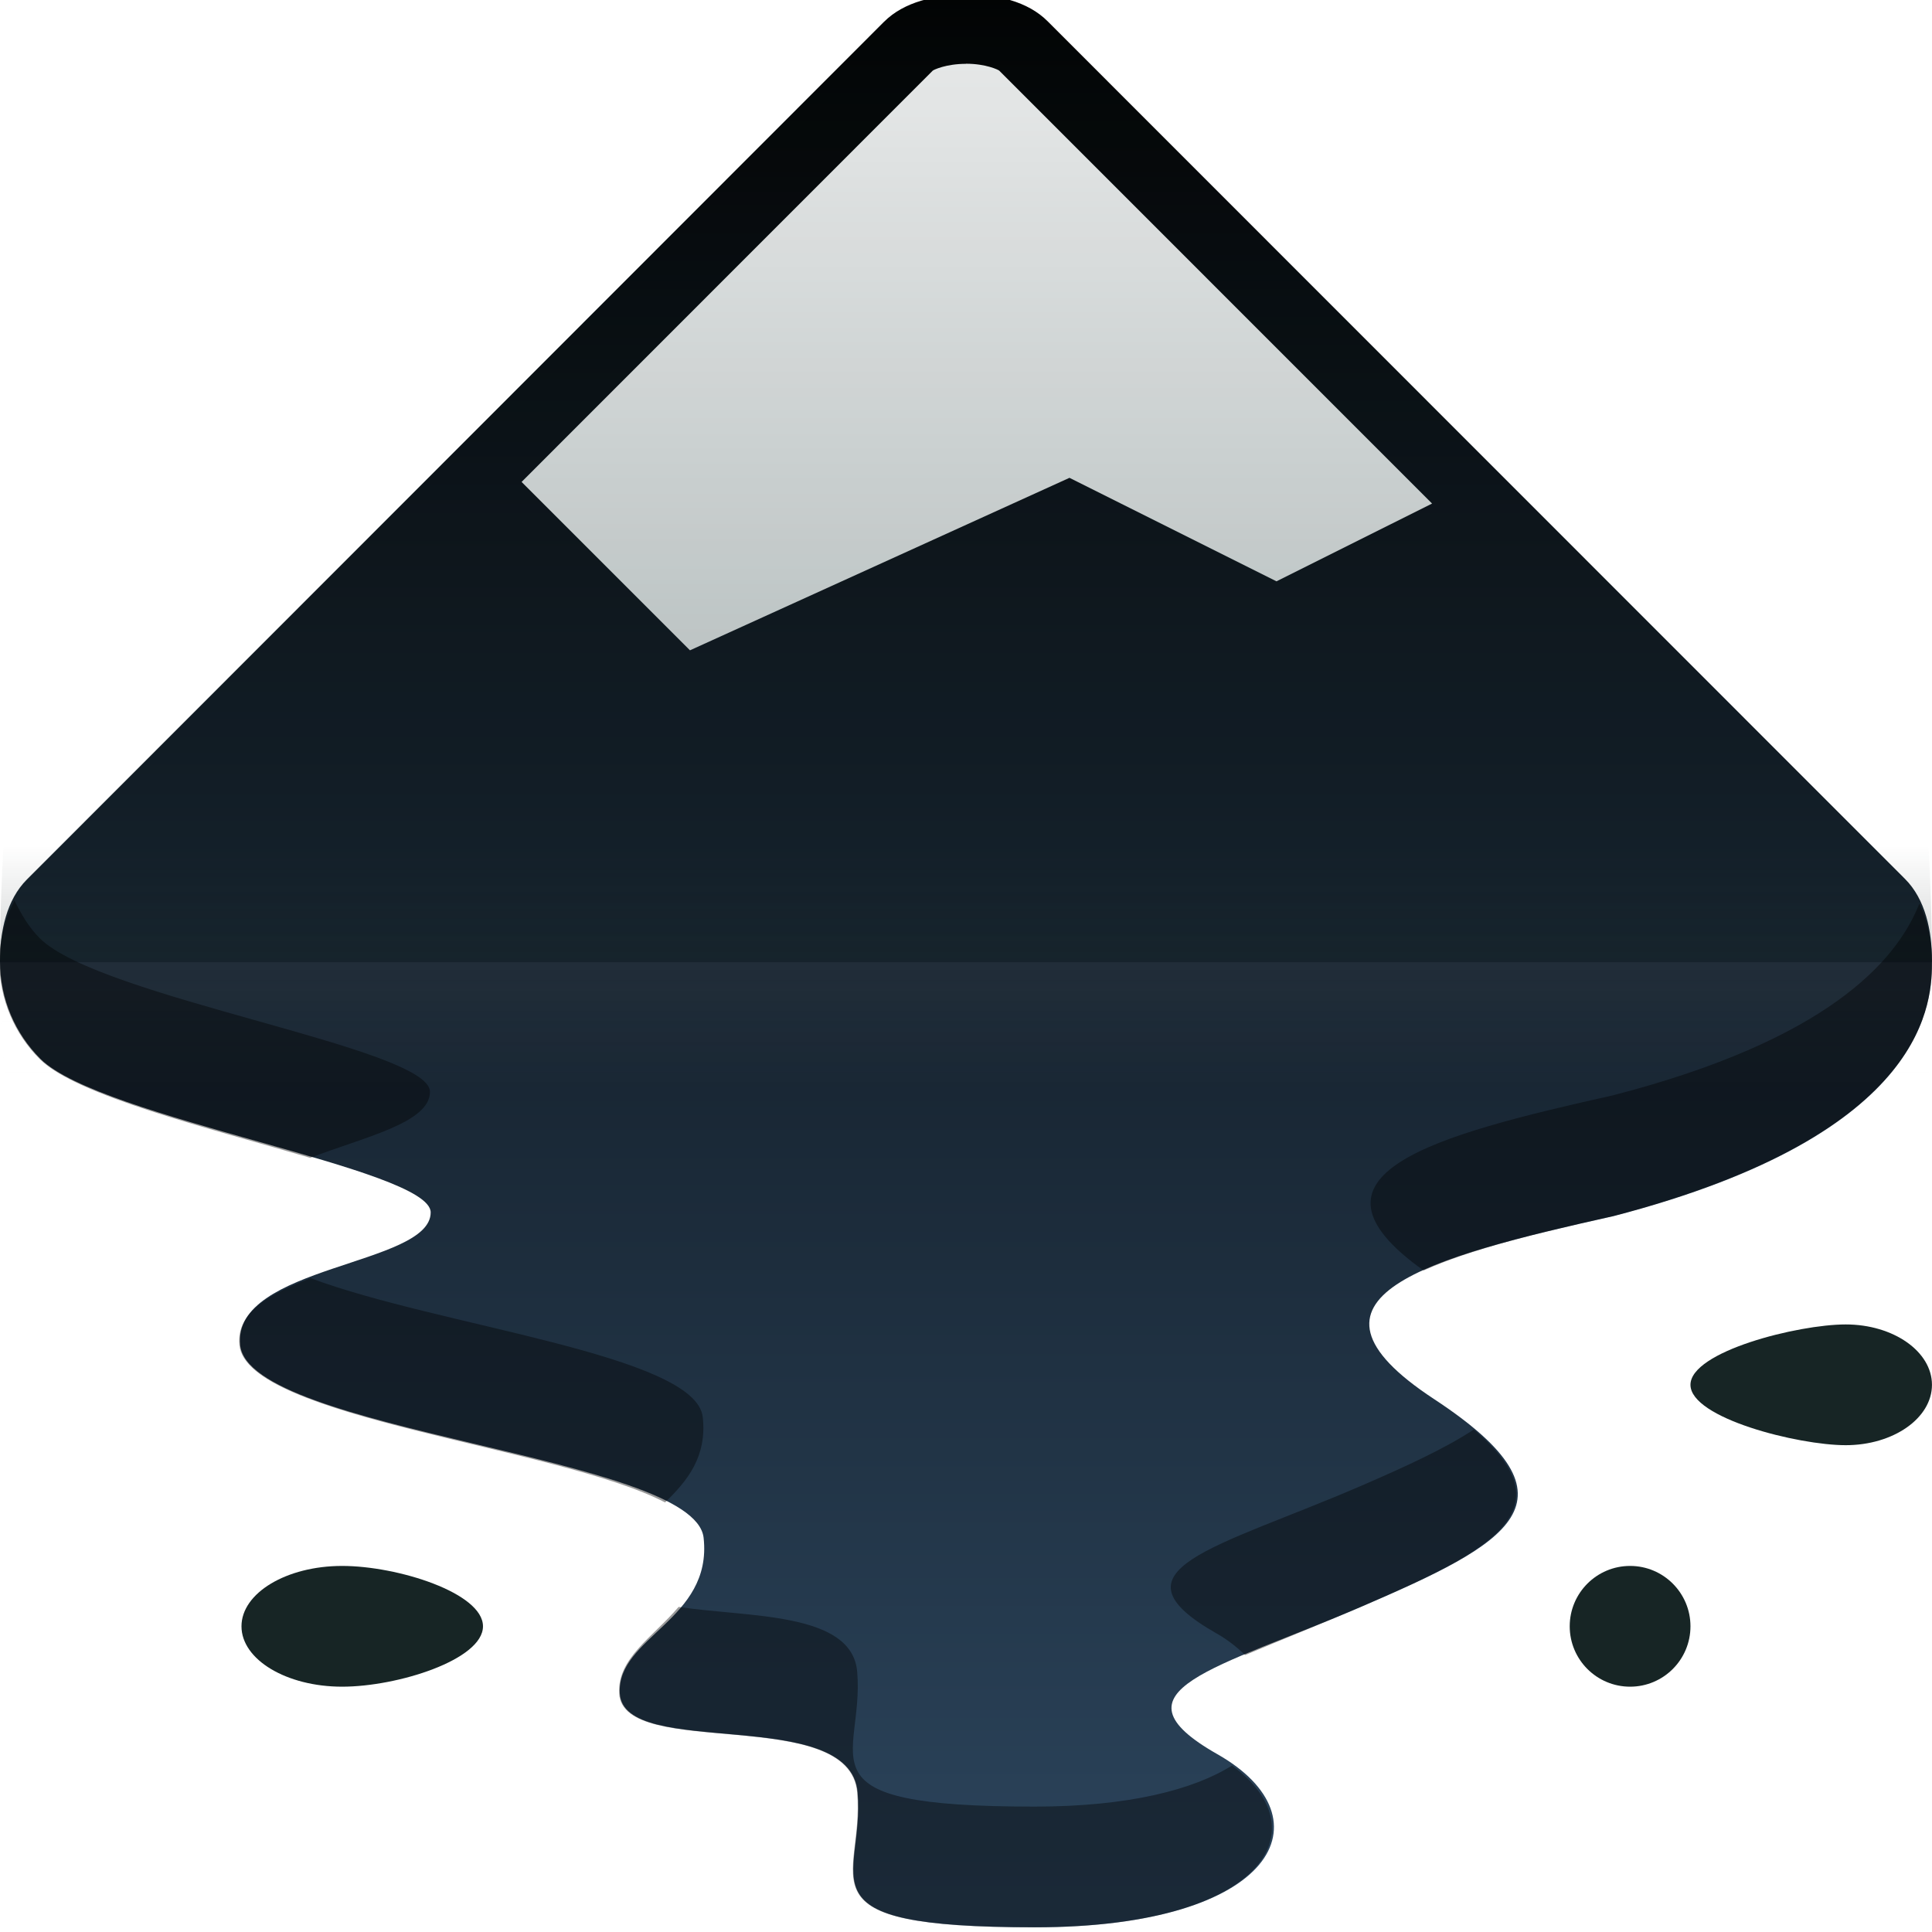
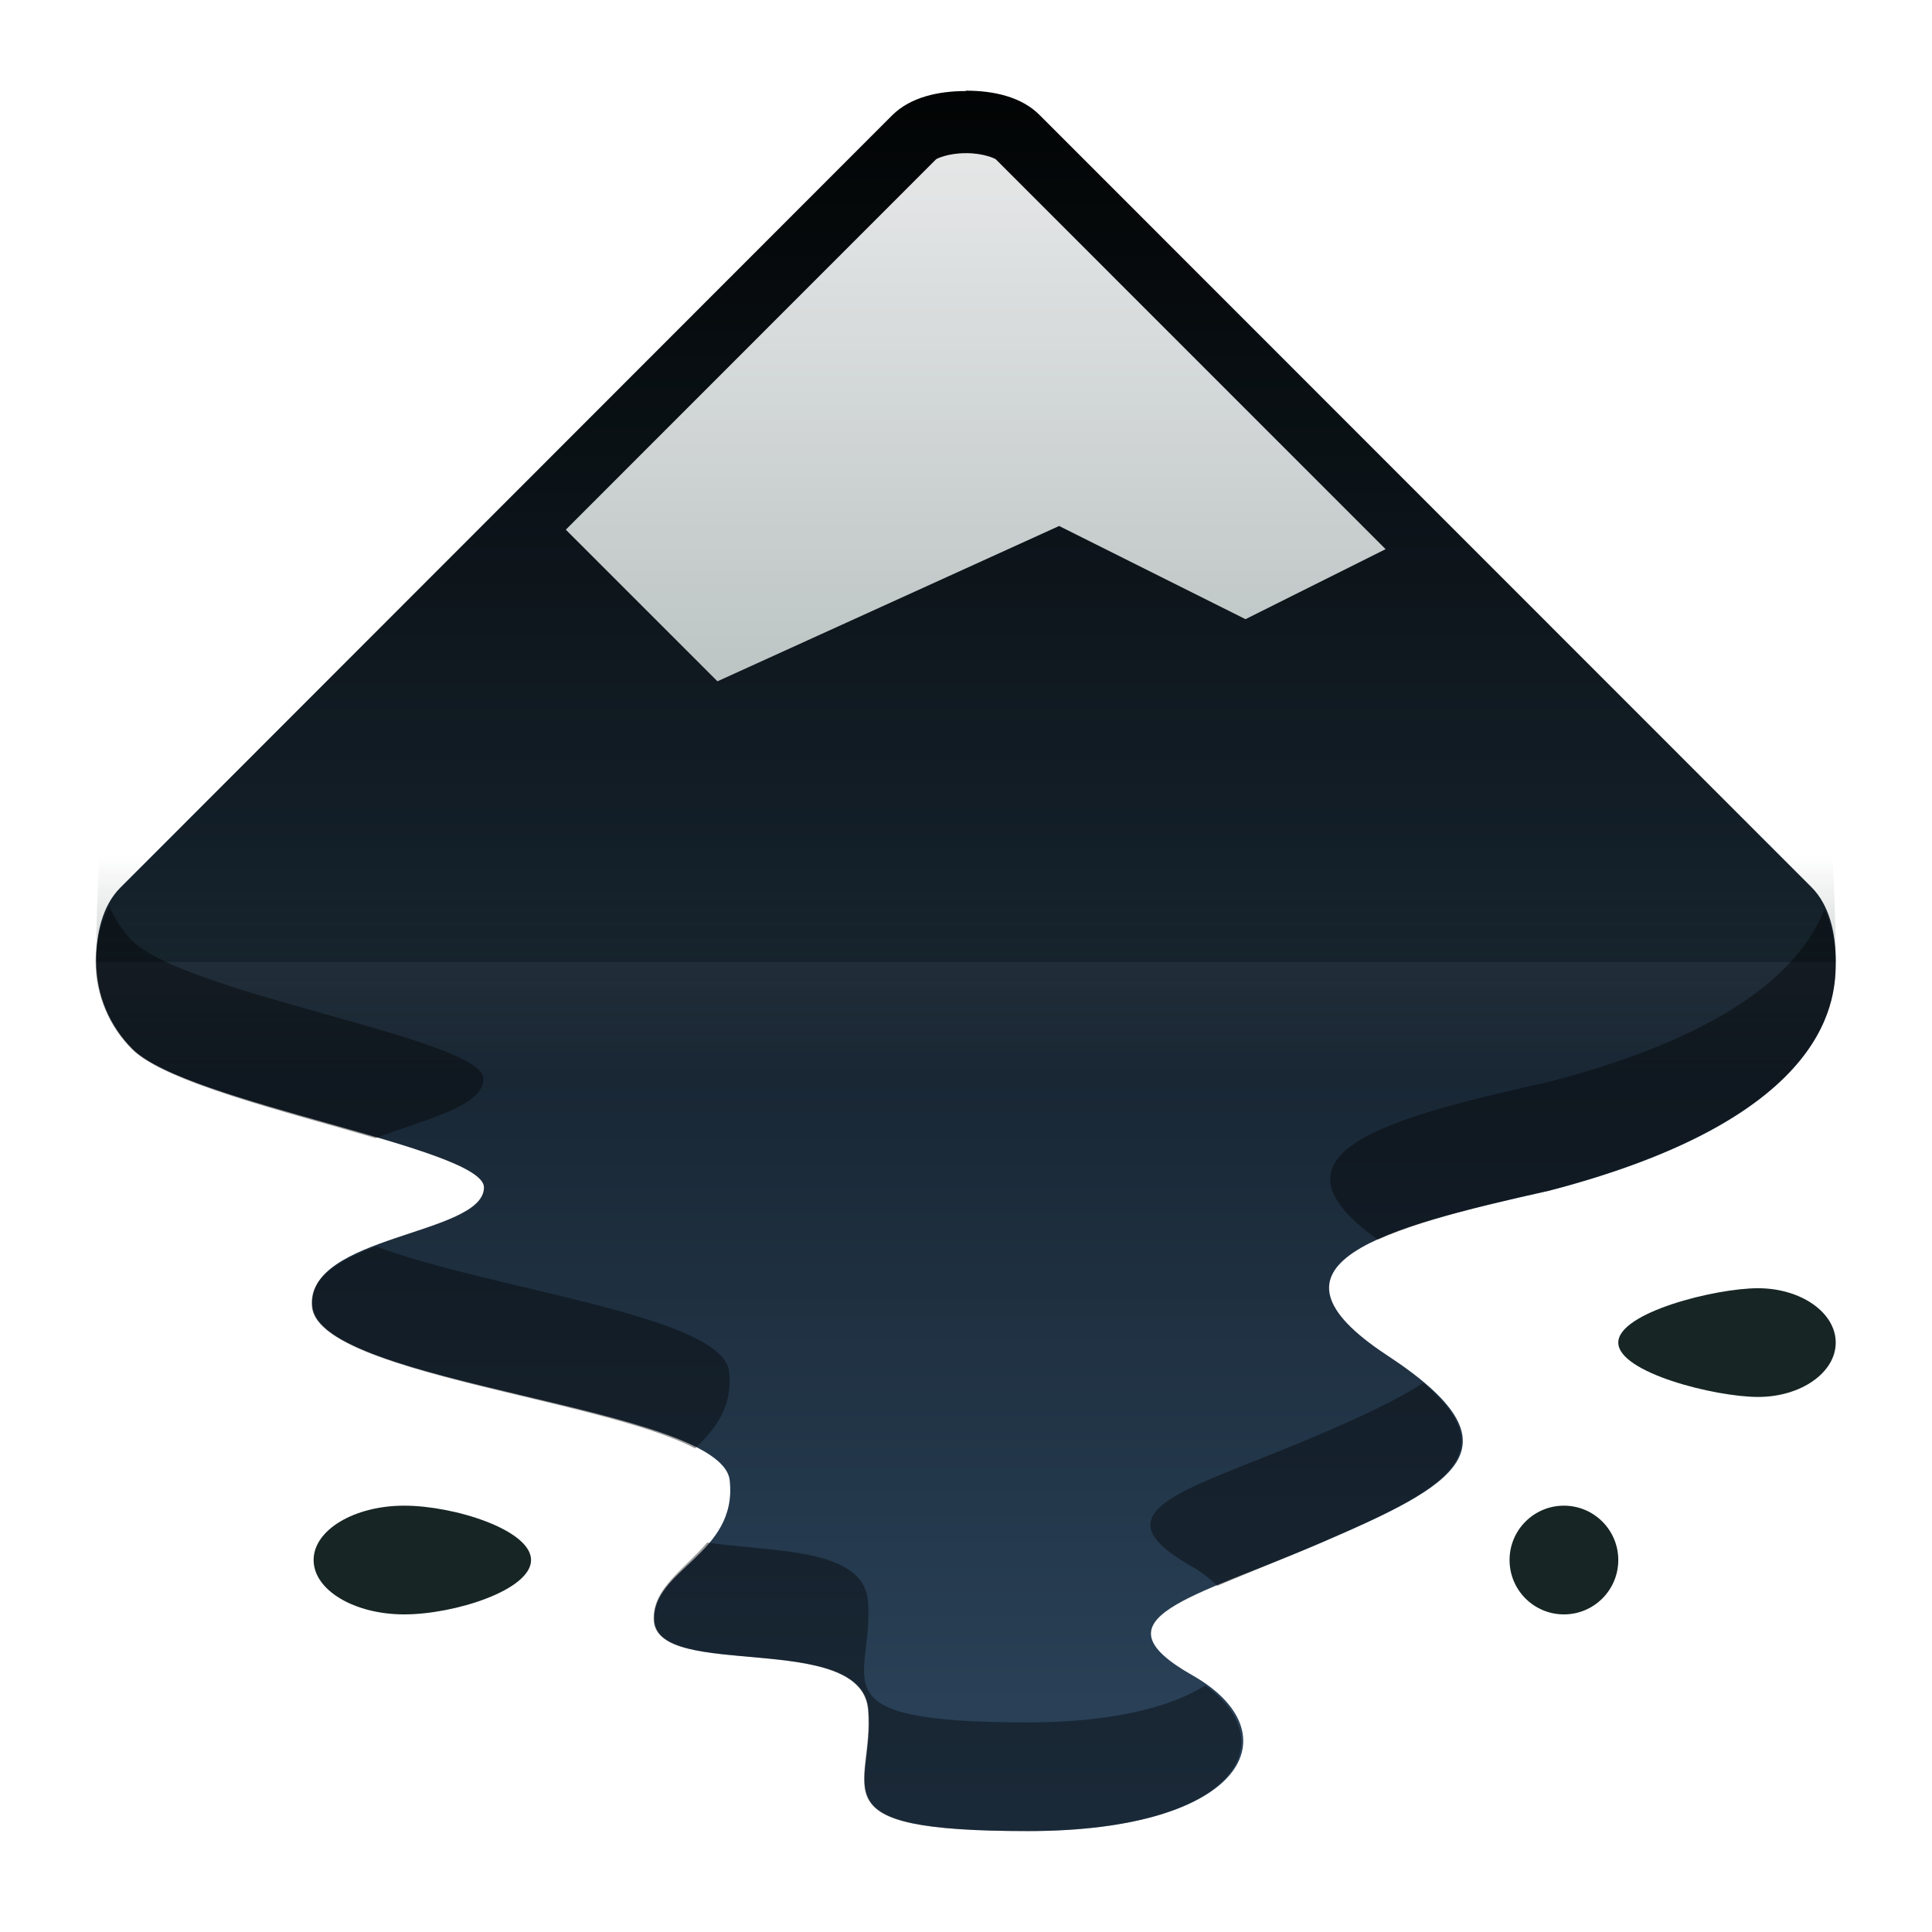
<svg xmlns="http://www.w3.org/2000/svg" id="svg2" height="16" width="16" version="1.1" viewBox="0 0 16 16">
  <defs id="defs4">
-     <linearGradient id="linearGradient13617-4" y2="1048.4" gradientUnits="userSpaceOnUse" x2="35" y1="992.36" x1="35">
+     <linearGradient id="linearGradient13617-4" y2="1048.4" gradientUnits="userSpaceOnUse" x2="35" y1="992.36" x1="35" gradientTransform="matrix(0.9004037,0,0,0.9004037,3.186223,101.6242)">
      <stop id="stop13613" stop-color="#172525" offset="0" style="stop-color:#000000;stop-opacity:1;" />
      <stop id="stop13615" stop-color="#375a7d" offset="1" style="stop-color:#2c455d;stop-opacity:1;" />
    </linearGradient>
-     <linearGradient id="linearGradient13625-3" y2="1011.4" gradientUnits="userSpaceOnUse" x2="36" y1="994.36" x1="36">
+     <linearGradient id="linearGradient13625-3" y2="1011.4" gradientUnits="userSpaceOnUse" x2="36" y1="994.36" x1="36" gradientTransform="matrix(0.9004037,0,0,0.9004037,3.186223,101.6242)">
      <stop id="stop13621" stop-color="#fcfcfc" offset="0" />
      <stop id="stop13623" stop-color="#cfd5d5" offset="1" />
    </linearGradient>
-     <linearGradient id="linearGradient13702" y2="1019.4" gradientUnits="userSpaceOnUse" x2="13" gradientTransform="matrix(1 0 0 3.5 0 -2550.9)" y1="1020.4" x1="13">
+     <linearGradient id="linearGradient13702" y2="1019.4" gradientUnits="userSpaceOnUse" x2="13" gradientTransform="matrix(0.9004037,0,0,3.151413,3.186223,-2195.216)" y1="1020.4" x1="13">
      <stop id="stop13580" stop-color="#172525" offset="0" />
      <stop id="stop13582" stop-color="#172525" stop-opacity="0" offset="1" />
    </linearGradient>
-     <linearGradient id="linearGradient13704" y2="1021.4" gradientUnits="userSpaceOnUse" x2="11" gradientTransform="matrix(1 0 0 3.5 0 -2550.9)" y1="1020.4" x1="11">
+     <linearGradient id="linearGradient13704" y2="1021.4" gradientUnits="userSpaceOnUse" x2="11" gradientTransform="matrix(0.9004037,0,0,3.151413,3.186223,-2195.216)" y1="1020.4" x1="11">
      <stop id="stop13572" stop-color="#fcfcfc" offset="0" />
      <stop id="stop13574" stop-color="#fcfcfc" stop-opacity="0" offset="1" />
    </linearGradient>
  </defs>
  <g id="layer1" transform="translate(0 -1036.4)">
    <g id="g13627-7" transform="matrix(.28571 0 0 .28571 -1.1429 752.83)">
-       <path id="path13890" style="color:#000000;isolation:auto;mix-blend-mode:normal;solid-color:#000000;color-rendering:auto;image-rendering:auto;shape-rendering:auto" d="m 32,992.36 c -0.878,-2e-4 -1.786,0.193 -2.377,0.783 l -24.842,24.86 c -0.589,0.589 -0.78,1.495 -0.781,2.371 0,1.105 0.448,2.104 1.172,2.828 1.738,1.738 11.312,3.167 11.312,4.451 0,1.546 -5.755,1.528 -5.523,3.844 0.252,2.525 13.168,3.2 13.434,5.586 0.265,2.386 -2.518,2.873 -2.43,4.508 0.105,1.944 6.674,0.31 6.894,2.873 0.221,2.563 -1.859,3.91 5.141,3.91 7,0 8.559,-3.159 5.289,-5.016 -3.27,-1.856 -0.001,-2.475 4.197,-4.287 4.198,-1.812 6.586,-3.049 2.078,-6.01 -4.508,-2.961 -0.133,-4.109 5.215,-5.303 9.221,-2.4 9.221,-6.3 9.221,-7.4 -9.79e-4,-0.876 -0.192,-1.782 -0.781,-2.371 l -24.842,-24.85 c -0.591,-0.6 -1.499,-0.79 -2.377,-0.79 z" fill="url(#linearGradient13617-4)" />
-       <g fill="#172525" id="g1">
-         <path id="path13888" style="color-rendering:auto;color:#000000;isolation:auto;mix-blend-mode:normal;shape-rendering:auto;solid-color:#000000;image-rendering:auto" d="m57.5 1030.9c-1.381 0-4.5 0.783-4.5 1.75-0 0.967 3.119 1.75 4.5 1.75s2.5-0.783 2.5-1.75c0-0.967-1.119-1.75-2.5-1.75z" />
-         <path id="path13886" style="color-rendering:auto;color:#000000;isolation:auto;mix-blend-mode:normal;shape-rendering:auto;solid-color:#000000;image-rendering:auto" d="m13.917 1037.9c-1.611 0-2.917 0.783-2.917 1.75-0 0.967 1.306 1.75 2.917 1.75 1.611 0 4.083-0.783 4.083-1.75 0-0.967-2.473-1.75-4.083-1.75z" />
-         <path id="path13349-1-01-62" style="color-rendering:auto;color:#000000;isolation:auto;mix-blend-mode:normal;shape-rendering:auto;solid-color:#000000;image-rendering:auto" d="m51.25 1037.9a1.75 1.75 0 0 0 -1.75 1.75 1.75 1.75 0 0 0 1.75 1.75 1.75 1.75 0 0 0 1.75 -1.75 1.75 1.75 0 0 0 -1.75 -1.75z" />
+       <path id="path13890" style="color:#000000;isolation:auto;mix-blend-mode:normal;solid-color:#000000;fill:url(#linearGradient13617-4);stroke-width:0.9;color-rendering:auto;image-rendering:auto;shape-rendering:auto" d="m 31.999,995.149 c -0.791,-1.8e-4 -1.608,0.173 -2.14,0.705 L 7.491,1018.238 c -0.53,0.53 -0.703,1.346 -0.703,2.135 0,0.995 0.403,1.895 1.055,2.546 1.565,1.565 10.185,2.852 10.185,4.008 0,1.391 -5.182,1.376 -4.973,3.461 0.227,2.273 11.857,2.881 12.096,5.03 0.239,2.149 -2.267,2.587 -2.188,4.059 0.095,1.75 6.009,0.279 6.208,2.587 0.199,2.308 -1.674,3.521 4.629,3.521 6.303,0 7.707,-2.845 4.762,-4.516 -2.945,-1.671 -0.001,-2.229 3.779,-3.86 3.78,-1.632 5.93,-2.745 1.871,-5.411 -4.059,-2.666 -0.119,-3.7 4.695,-4.774 8.303,-2.161 8.303,-5.673 8.303,-6.663 -8.82e-4,-0.789 -0.173,-1.605 -0.703,-2.135 L 34.139,995.849 c -0.532,-0.54 -1.35,-0.711 -2.14,-0.711 z" fill="url(#linearGradient13617-4)" />
+       <g fill="#172525" id="g1" transform="matrix(0.9004037,0,0,0.9004037,3.186223,101.6242)">
+         <path id="path13888" style="color:#000000;isolation:auto;mix-blend-mode:normal;solid-color:#000000;color-rendering:auto;image-rendering:auto;shape-rendering:auto" d="m 57.5,1030.9 c -1.381,0 -4.5,0.783 -4.5,1.75 -6e-6,0.967 3.119,1.75 4.5,1.75 1.381,0 2.5,-0.783 2.5,-1.75 6e-6,-0.967 -1.119,-1.75 -2.5,-1.75 z" />
+         <path id="path13886" style="color:#000000;isolation:auto;mix-blend-mode:normal;solid-color:#000000;color-rendering:auto;image-rendering:auto;shape-rendering:auto" d="m 13.917,1037.9 c -1.611,0 -2.917,0.783 -2.917,1.75 -7e-6,0.967 1.306,1.75 2.917,1.75 1.611,0 4.083,-0.783 4.083,-1.75 7e-6,-0.967 -2.473,-1.75 -4.083,-1.75 z" />
+         <path id="path13349-1-01-62" style="color:#000000;isolation:auto;mix-blend-mode:normal;solid-color:#000000;color-rendering:auto;image-rendering:auto;shape-rendering:auto" d="m 51.25,1037.9 a 1.75,1.75 0 0 0 -1.75,1.75 1.75,1.75 0 0 0 1.75,1.75 1.75,1.75 0 0 0 1.75,-1.75 1.75,1.75 0 0 0 -1.75,-1.75 z" />
      </g>
-       <path id="path13349-1-0-4" style="color-rendering:auto;color:#000000;isolation:auto;mix-blend-mode:normal;shape-rendering:auto;solid-color:#000000;image-rendering:auto" d="m32 994.36c-0.585-0-0.943 0.177-0.963 0.197l-11.918 11.922 4.881 4.881 11-5 6 3 4.51-2.254-12.547-12.549c-0.02-0.02-0.378-0.2-0.963-0.2z" fill="url(#linearGradient13625-3)" />
-       <path id="path13349-1-01-2-5" opacity=".1" style="color-rendering:auto;color:#000000;isolation:auto;mix-blend-mode:normal;shape-rendering:auto;solid-color:#000000;image-rendering:auto" d="m32 4c-0.878-0-1.786 0.193-2.377 0.783l-24.842 24.846c-0.589 0.589-0.78 1.495-0.781 2.371h56c-0.001-0.876-0.192-1.782-0.781-2.371l-24.842-24.846c-0.591-0.591-1.499-0.783-2.377-0.783z" transform="translate(0 988.36)" fill="#172525" />
-       <path id="rect13566-5" opacity="0.2" style="color:#000000;isolation:auto;mix-blend-mode:normal;solid-color:#000000;color-rendering:auto;image-rendering:auto;shape-rendering:auto" d="m 4.109,1016.9 c -0.069,1.142 -0.109,2.32 -0.109,3.5 h 56 c -3.77e-4,-1.18 -0.041,-2.358 -0.109,-3.5 h -55.781 z" fill="url(#linearGradient13702)" />
-       <path id="rect13568-0" opacity="0.05" style="color:#000000;isolation:auto;mix-blend-mode:normal;solid-color:#000000;color-rendering:auto;image-rendering:auto;shape-rendering:auto" d="m 4,1020.4 c 0,1.216 0.059,2.375 0.143,3.5 h 55.762 c 0.076,-1.457 0.096,-2.718 0.096,-3.5 H 39.604 4 Z" fill="url(#linearGradient13704)" />
-       <path id="path13890-9" opacity=".4" style="color-rendering:auto;color:#000000;isolation:auto;mix-blend-mode:normal;shape-rendering:auto;solid-color:#000000;image-rendering:auto;fill:#000000;fill-opacity:1" d="m517.12 285.5c-0.078 0.152-0.125 0.324-0.125 0.504 0 0.316 0.127 0.602 0.334 0.809 0.303 0.303 1.4 0.571 2.24 0.818 0.453-0.174 0.992-0.29 0.992-0.547 0-0.367-2.736-0.775-3.232-1.272-0.089-0.089-0.153-0.198-0.209-0.312zm15.771 0.037c-0.192 0.474-0.766 1.12-2.531 1.576-1.486 0.332-2.69 0.655-1.57 1.451 0.377-0.172 0.945-0.312 1.57-0.451 2.64-0.69 2.64-1.8 2.64-2.12-0-0.165-0.039-0.323-0.104-0.467zm-13.316 3.09c-0.328 0.125-0.62 0.276-0.592 0.555 0.06 0.605 2.64 0.841 3.525 1.303 0.18-0.175 0.349-0.376 0.312-0.707-0.057-0.517-2.185-0.752-3.246-1.15zm9.631 1.254c-0.23 0.152-0.548 0.3-0.93 0.465-1.199 0.518-2.134 0.694-1.199 1.225 0.097 0.055 0.169 0.116 0.236 0.178 0.273-0.116 0.591-0.242 0.963-0.402 1.072-0.463 1.72-0.796 0.93-1.465zm-6.586 1.469c-0.212 0.25-0.508 0.424-0.492 0.717 0.03 0.555 1.908 0.088 1.971 0.82 0.063 0.732-0.531 1.117 1.469 1.117 1.891 0 2.375-0.804 1.635-1.34-0.317 0.199-0.854 0.34-1.635 0.34-2 0-1.406-0.385-1.469-1.117-0.043-0.499-0.909-0.449-1.478-0.537z" transform="matrix(3.5 0 0 3.5 -1805.5 19.362)" fill="#172525" />
+       <path id="path13349-1-0-4" style="color:#000000;isolation:auto;mix-blend-mode:normal;solid-color:#000000;fill:url(#linearGradient13625-3);stroke-width:0.9;color-rendering:auto;image-rendering:auto;shape-rendering:auto" d="m 31.999,996.95 c -0.527,-9e-5 -0.849,0.16 -0.867,0.178 l -10.731,10.735 4.395,4.395 9.904,-4.502 5.402,2.701 4.061,-2.029 -11.297,-11.299 c -0.018,-0.018 -0.34,-0.18 -0.867,-0.18 z" fill="url(#linearGradient13625-3)" />
+       <path id="path13349-1-01-2-5" opacity="0.1" style="color:#000000;isolation:auto;mix-blend-mode:normal;solid-color:#000000;stroke-width:0.9;color-rendering:auto;image-rendering:auto;shape-rendering:auto" d="m 31.999,995.149 c -0.791,-1.8e-4 -1.608,0.173 -2.14,0.705 L 7.491,1018.226 c -0.53,0.53 -0.702,1.346 -0.703,2.135 H 57.21 c -8.82e-4,-0.789 -0.173,-1.605 -0.703,-2.135 L 34.139,995.854 c -0.532,-0.532 -1.35,-0.705 -2.14,-0.705 z" fill="#172525" />
+       <path id="rect13566-5" opacity="0.2" style="color:#000000;isolation:auto;mix-blend-mode:normal;solid-color:#000000;fill:url(#linearGradient13702);stroke-width:0.9;color-rendering:auto;image-rendering:auto;shape-rendering:auto" d="m 6.886,1017.245 c -0.062,1.028 -0.098,2.089 -0.098,3.151 H 57.21 c -3.4e-4,-1.062 -0.037,-2.123 -0.098,-3.151 H 6.887 Z" fill="url(#linearGradient13702)" />
+       <path id="rect13568-0" opacity="0.05" style="color:#000000;isolation:auto;mix-blend-mode:normal;solid-color:#000000;fill:url(#linearGradient13704);stroke-width:0.9;color-rendering:auto;image-rendering:auto;shape-rendering:auto" d="m 6.788,1020.396 c 0,1.095 0.053,2.139 0.128,3.151 H 57.125 c 0.069,-1.312 0.086,-2.447 0.086,-3.151 H 38.846 6.788 Z" fill="url(#linearGradient13704)" />
+       <path id="path13890-9" opacity="0.4" style="color:#000000;isolation:auto;mix-blend-mode:normal;solid-color:#000000;fill:#000000;fill-opacity:1;stroke-width:3.151;color-rendering:auto;image-rendering:auto;shape-rendering:auto" d="m 7.166,1018.786 c -0.247,0.479 -0.393,1.021 -0.394,1.588 0,0.995 0.401,1.897 1.053,2.548 0.955,0.955 4.413,1.798 7.06,2.579 1.427,-0.548 3.127,-0.913 3.127,-1.723 0,-1.156 -8.622,-2.442 -10.187,-4.007 -0.28,-0.28 -0.483,-0.625 -0.659,-0.985 z m 49.701,0.117 c -0.605,1.495 -2.414,3.528 -7.977,4.967 -4.684,1.045 -8.477,2.065 -4.949,4.573 1.189,-0.541 2.977,-0.982 4.949,-1.422 8.32,-2.175 8.32,-5.673 8.32,-6.681 -5.36e-4,-0.519 -0.124,-1.018 -0.326,-1.471 z m -41.964,9.737 c -1.033,0.395 -1.953,0.871 -1.865,1.748 0.191,1.905 8.321,2.652 11.11,4.105 0.567,-0.55 1.101,-1.186 0.985,-2.228 -0.181,-1.629 -6.886,-2.371 -10.23,-3.625 z m 30.351,3.952 c -0.725,0.48 -1.728,0.946 -2.93,1.465 -3.779,1.631 -6.724,2.188 -3.779,3.859 0.305,0.173 0.534,0.366 0.745,0.56 0.861,-0.365 1.861,-0.761 3.034,-1.268 3.377,-1.458 5.42,-2.509 2.93,-4.616 z m -20.755,4.629 c -0.669,0.787 -1.601,1.336 -1.551,2.259 0.095,1.75 6.012,0.277 6.21,2.585 0.199,2.308 -1.674,3.521 4.629,3.521 5.958,0 7.484,-2.533 5.152,-4.222 -1,0.628 -2.69,1.071 -5.152,1.071 -6.303,0 -4.43,-1.213 -4.629,-3.521 -0.136,-1.574 -2.866,-1.414 -4.659,-1.693 z" fill="#172525" />
    </g>
  </g>
</svg>
